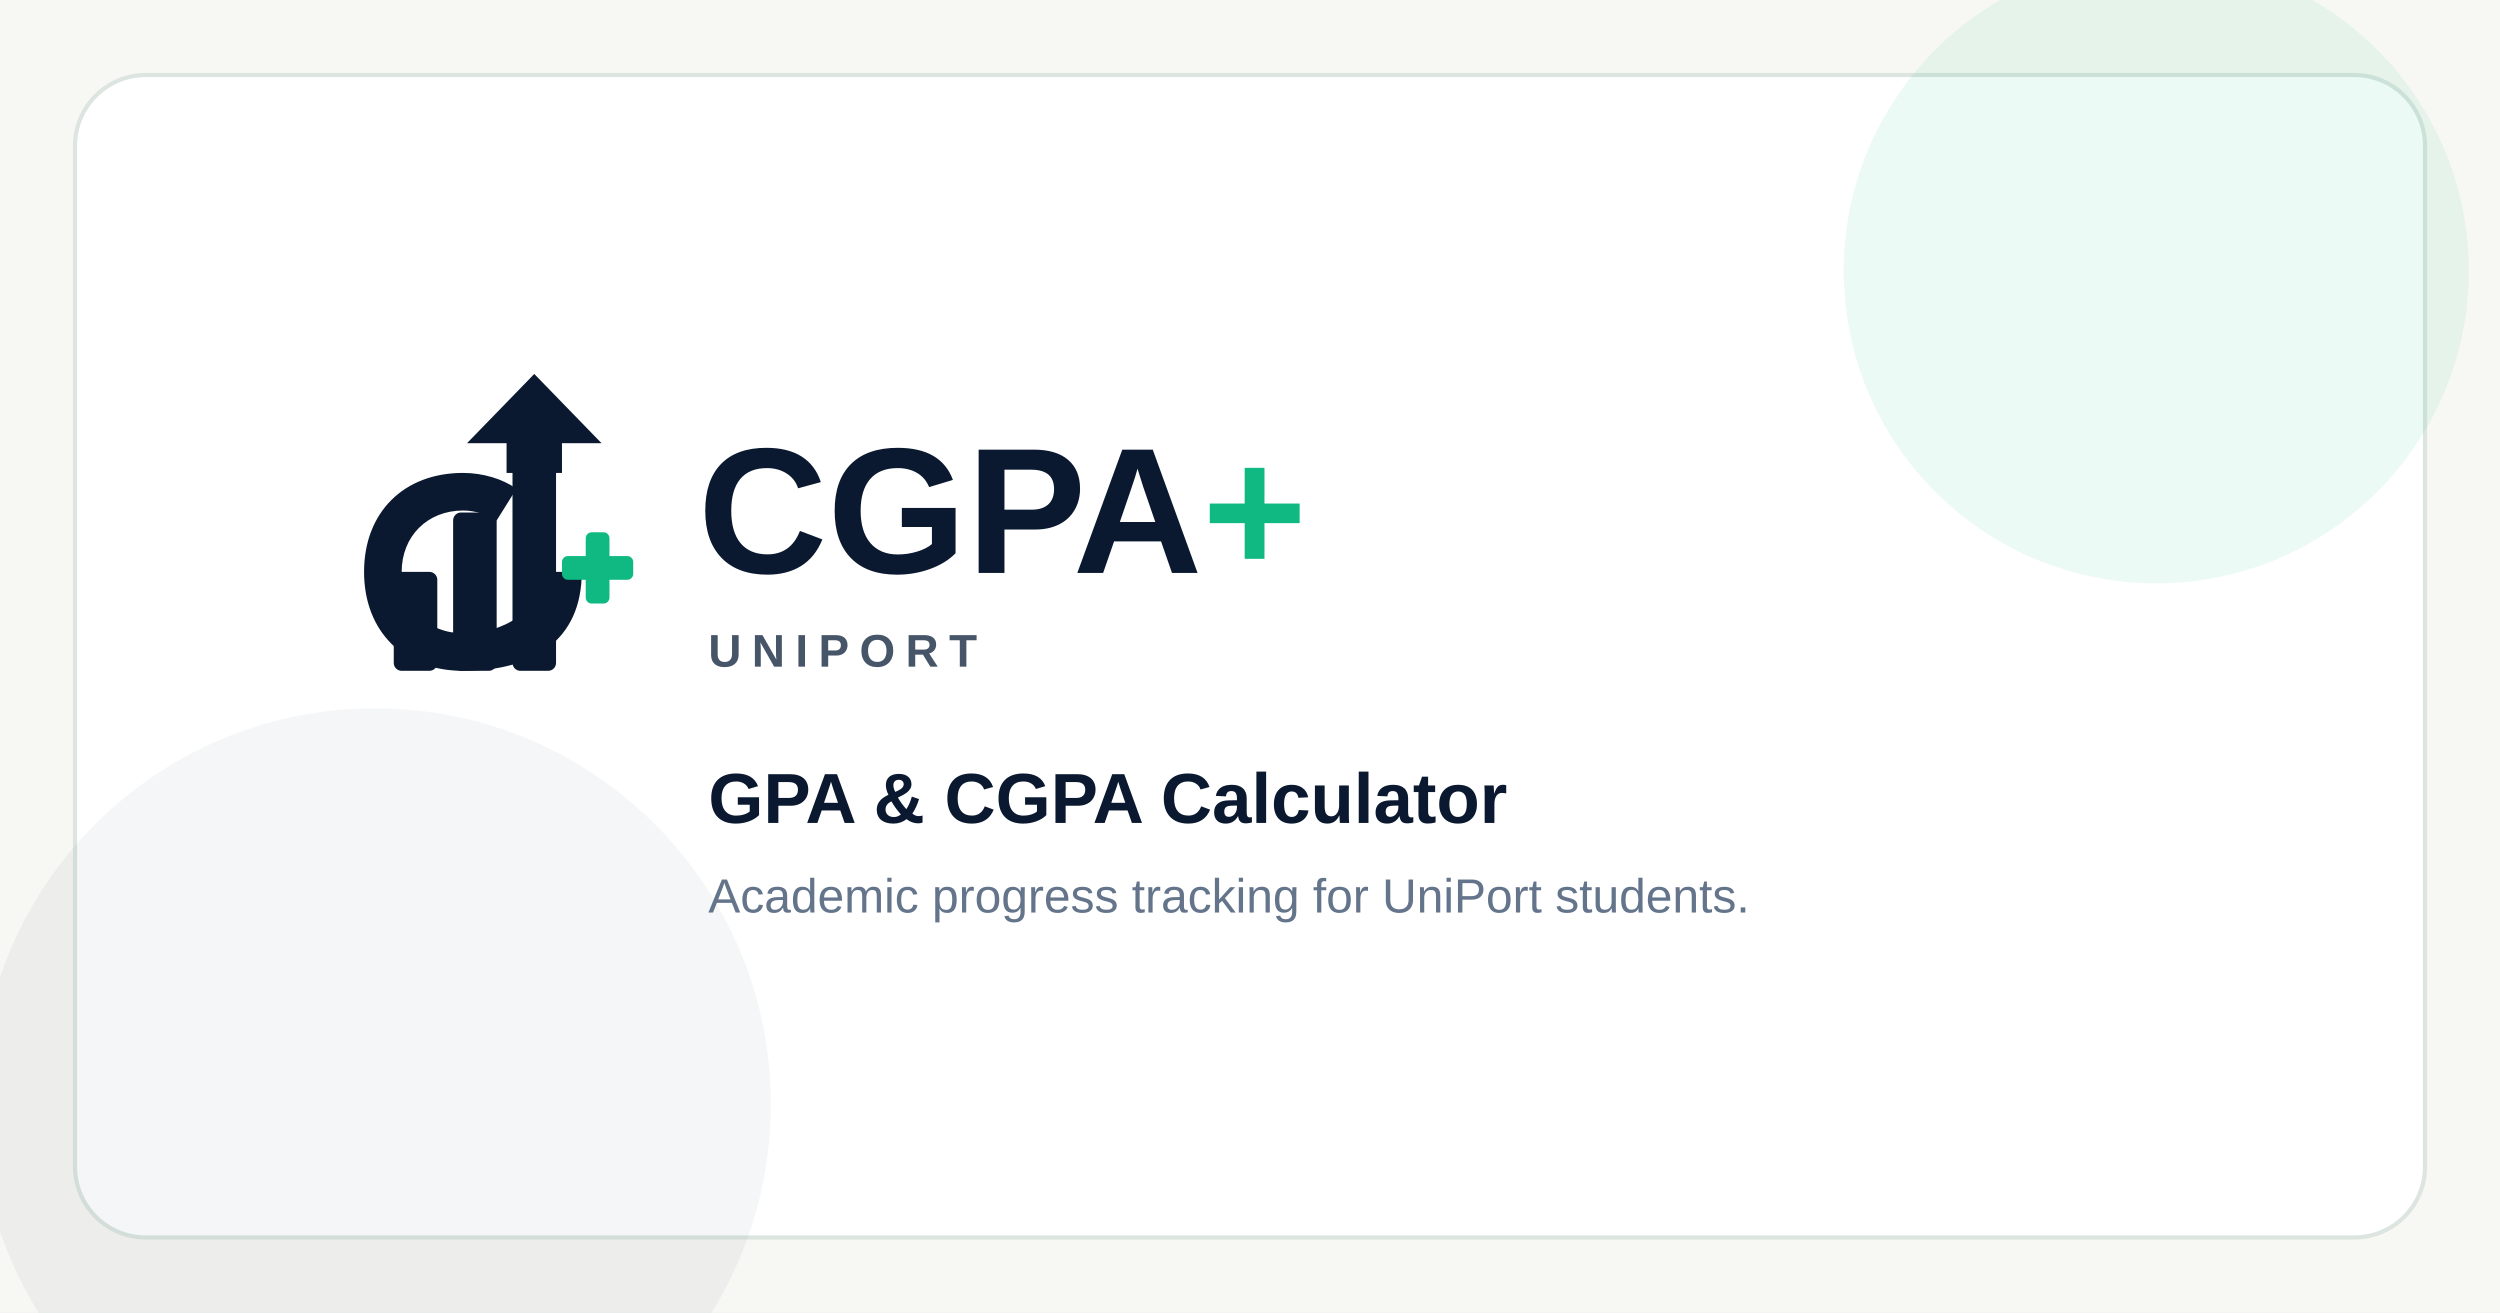
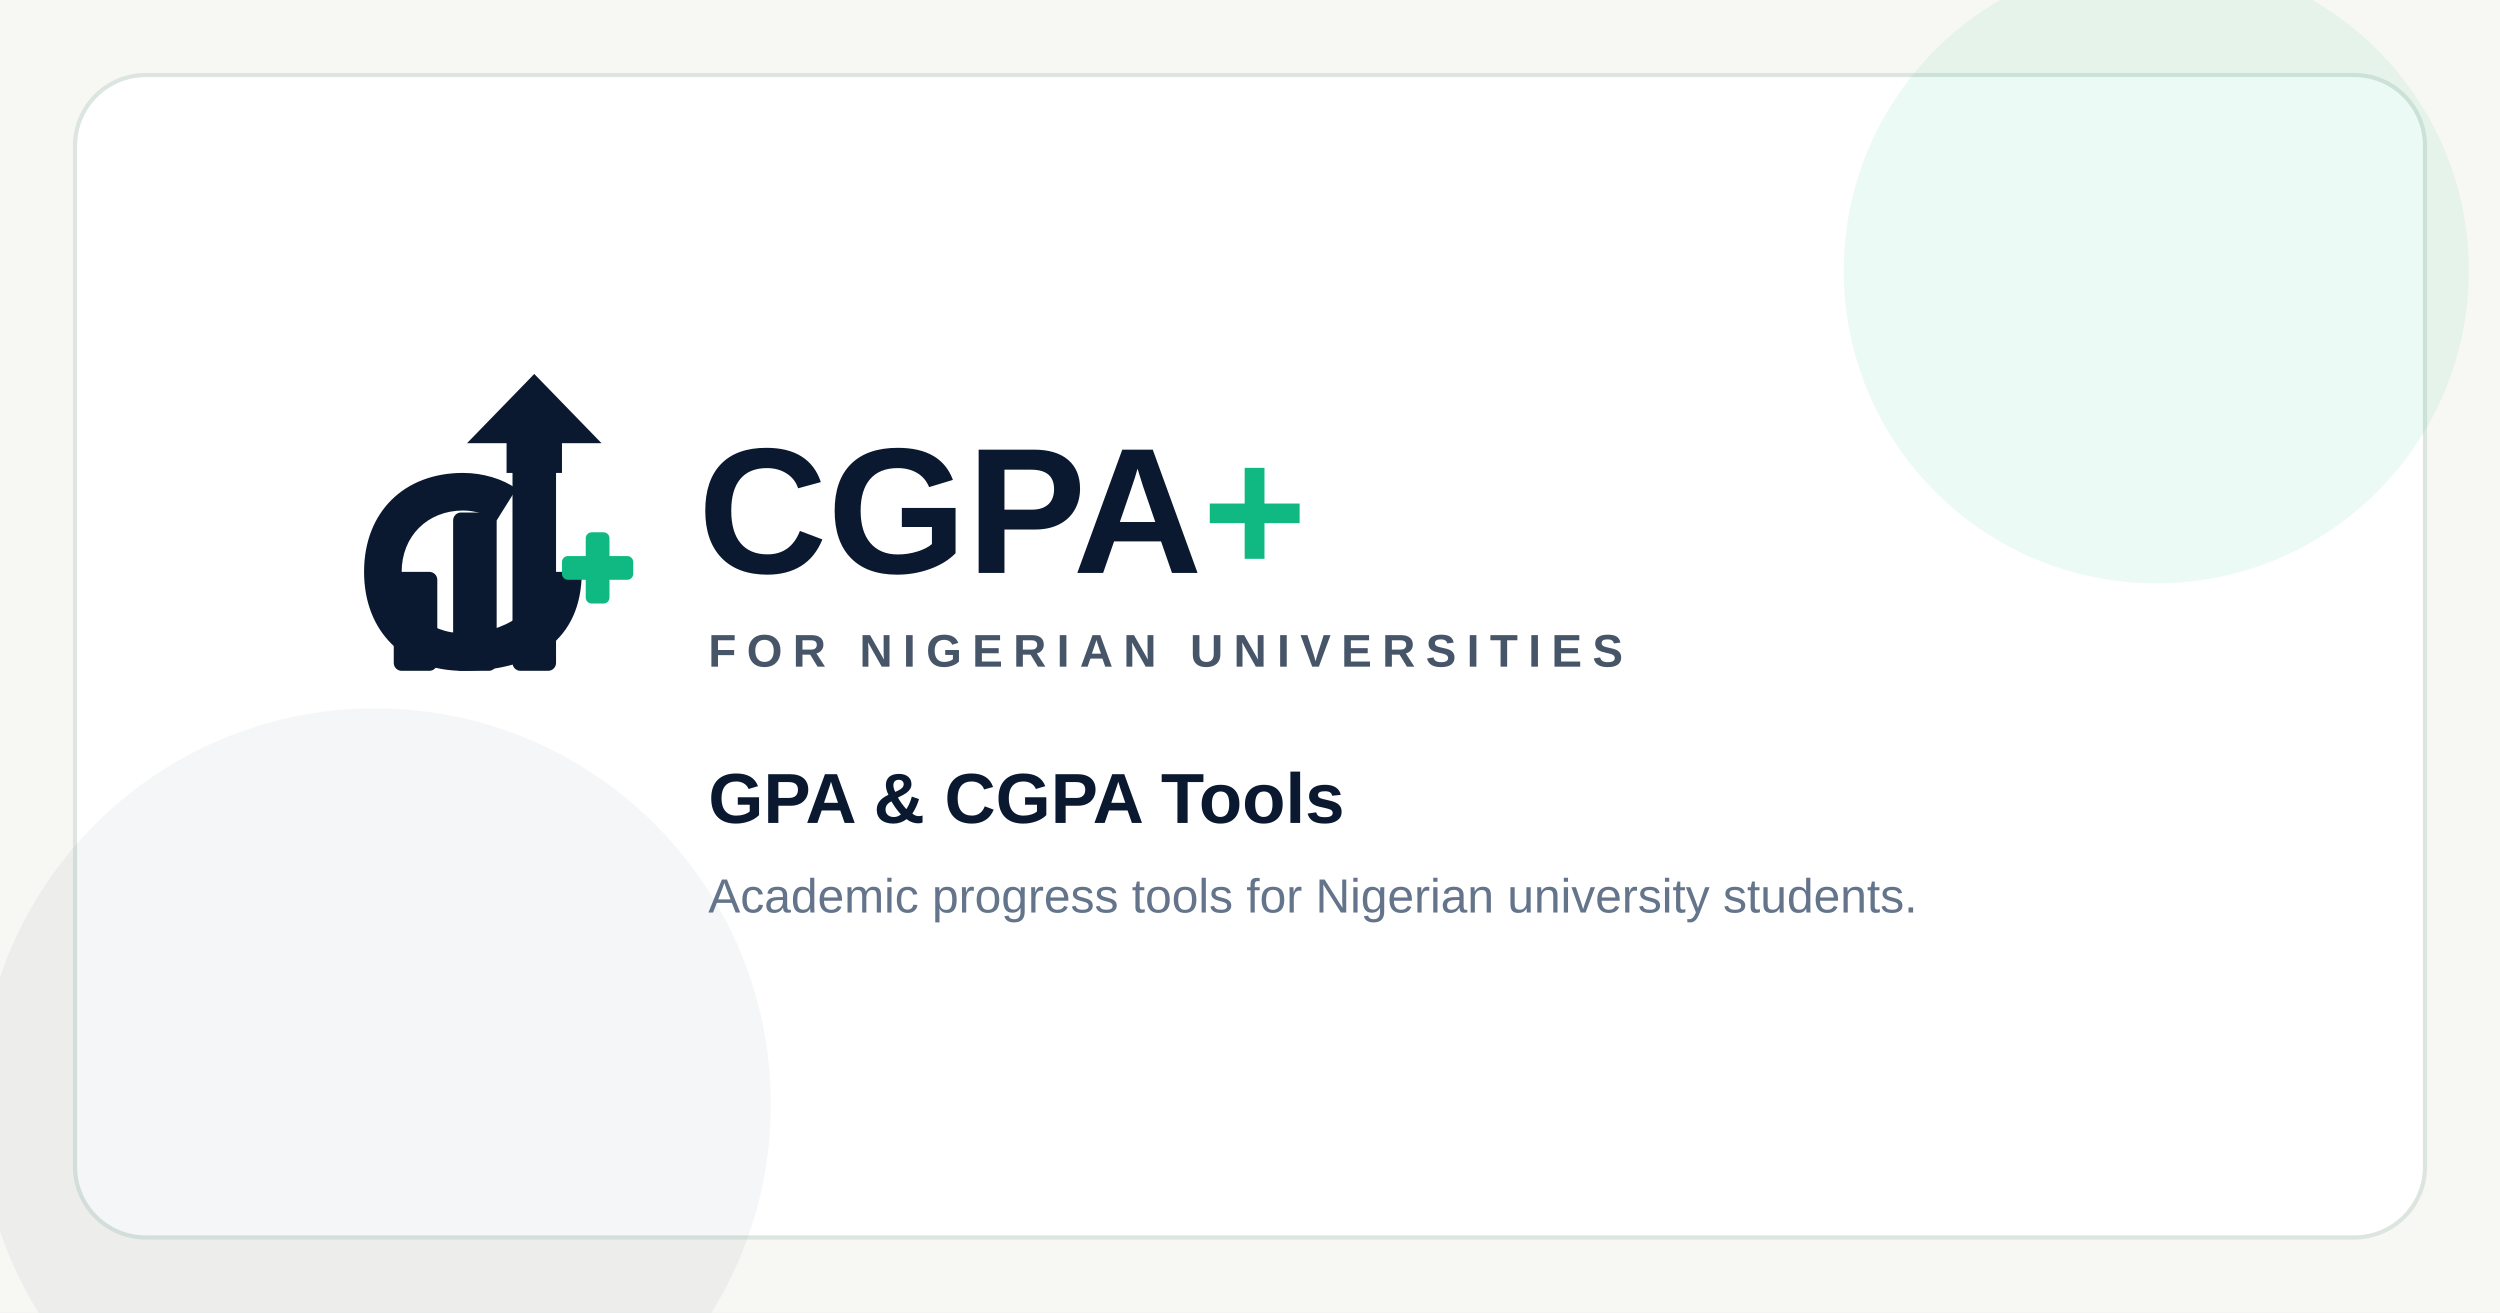
<svg xmlns="http://www.w3.org/2000/svg" width="1200" height="630" viewBox="0 0 1200 630">
  <rect width="1200" height="630" fill="#f7f7f3" />
  <rect x="36" y="36" width="1128" height="558" rx="34" fill="#ffffff" stroke="#dce5e0" stroke-width="2" />
  <circle cx="1035" cy="130" r="150" fill="#10B981" opacity=".08" />
  <circle cx="180" cy="530" r="190" fill="#0A192F" opacity=".04" />
  <g transform="translate(170 170) scale(.95)">
    <rect fill="#0A192F" x="20" y="110" width="22" height="50" rx="4" />
    <rect fill="#0A192F" x="50" y="80" width="22" height="80" rx="4" />
    <rect fill="#0A192F" x="80" y="40" width="22" height="120" rx="4" />
    <path fill="#0A192F" d="M91 10l34 35h-20v15H77V45H57z" />
    <path fill="#0A192F" d="M115 110c0 35-25 50-60 50-30 0-50-20-50-50s20-50 50-50c10 0 20 3 27 8L72 84c-5-3-11-5-17-5-18 0-31 13-31 31s13 31 31 31c21 0 39-11 40-31z" />
    <g fill="#10B981" transform="translate(105 90)">
      <rect x="12" width="12" height="36" rx="3" />
      <rect y="12" width="36" height="12" rx="3" />
    </g>
  </g>
  <text x="335" y="275" font-family="Arial, sans-serif" font-size="86" font-weight="800" fill="#0A192F">CGPA<tspan fill="#10B981">+</tspan>
  </text>
-   <text x="340" y="320" font-family="Arial, sans-serif" font-size="22" font-weight="700" letter-spacing="5" fill="#475569">UNIPORT</text>
-   <text x="340" y="395" font-family="Arial, sans-serif" font-size="34" font-weight="700" fill="#0A192F">GPA &amp; CGPA Calculator</text>
-   <text x="340" y="438" font-family="Arial, sans-serif" font-size="23" fill="#64748B">Academic progress tracking for UniPort students.</text>
+   <text x="340" y="320" font-family="Arial, sans-serif" font-size="22" font-weight="700" letter-spacing="5" fill="#475569">FOR NIGERIAN UNIVERSITIES</text>
+   <text x="340" y="395" font-family="Arial, sans-serif" font-size="34" font-weight="700" fill="#0A192F">GPA &amp; CGPA Tools</text>
+   <text x="340" y="438" font-family="Arial, sans-serif" font-size="23" fill="#64748B">Academic progress tools for Nigerian university students.</text>
</svg>
